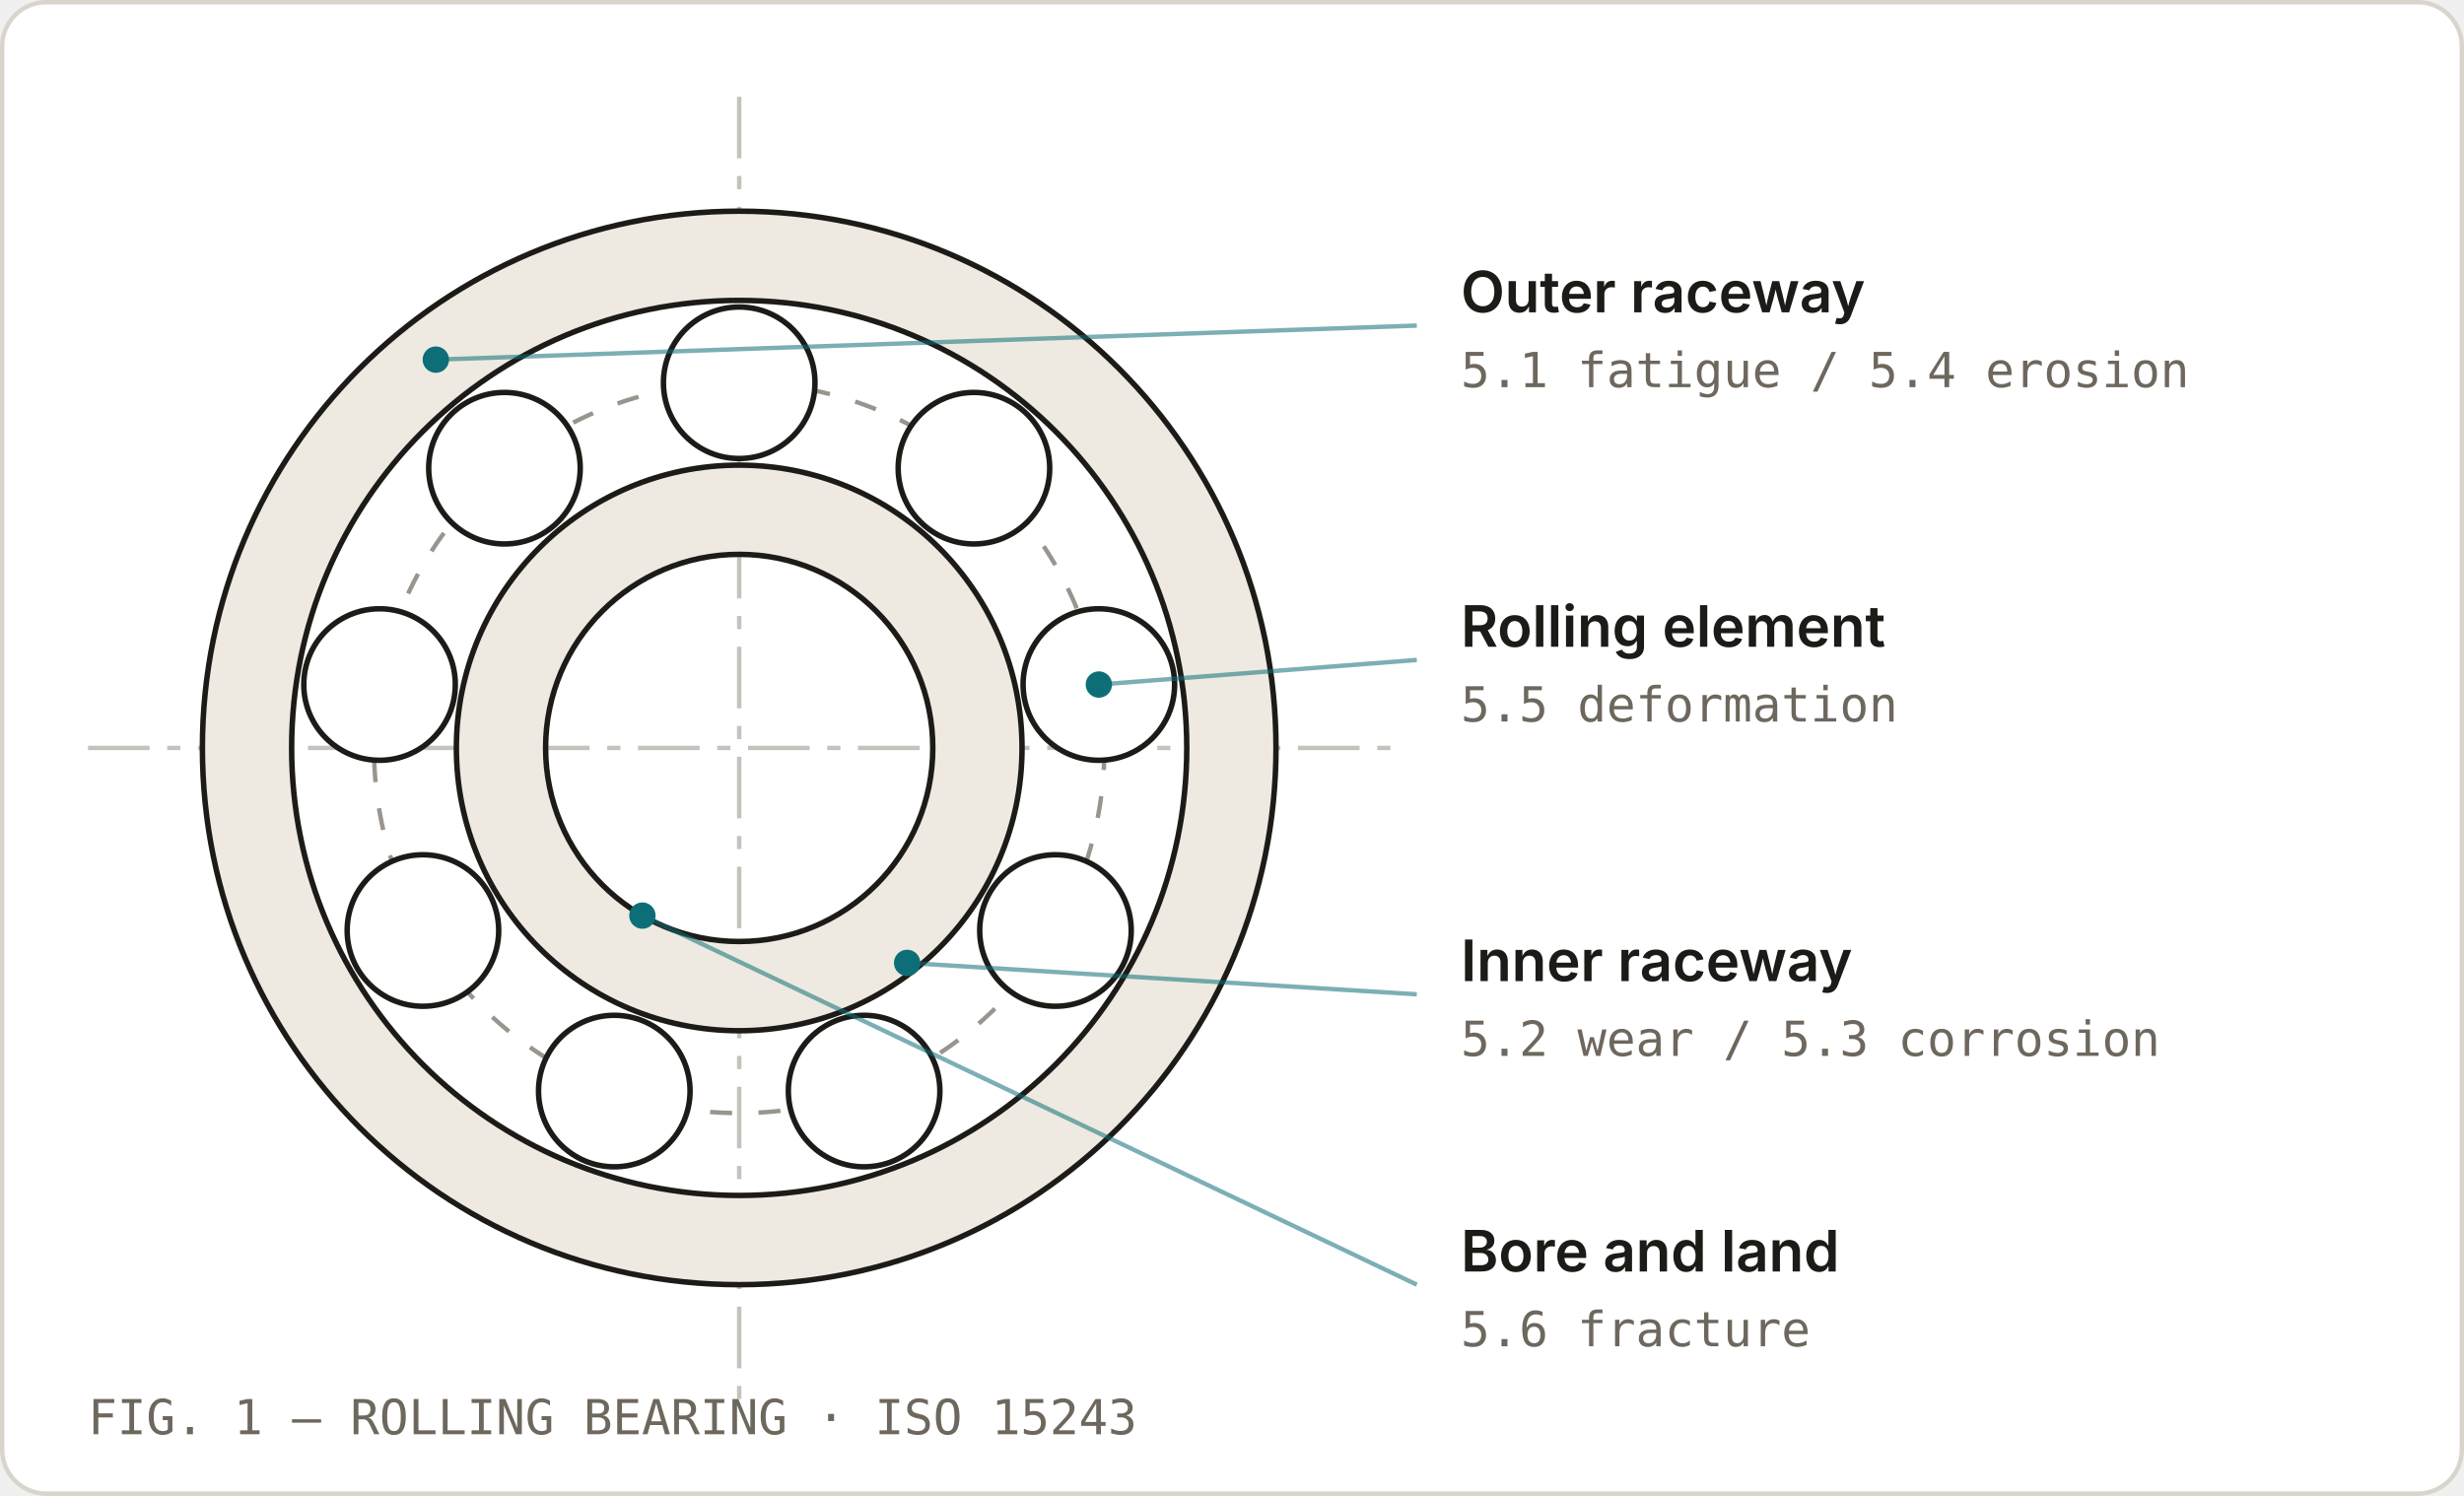
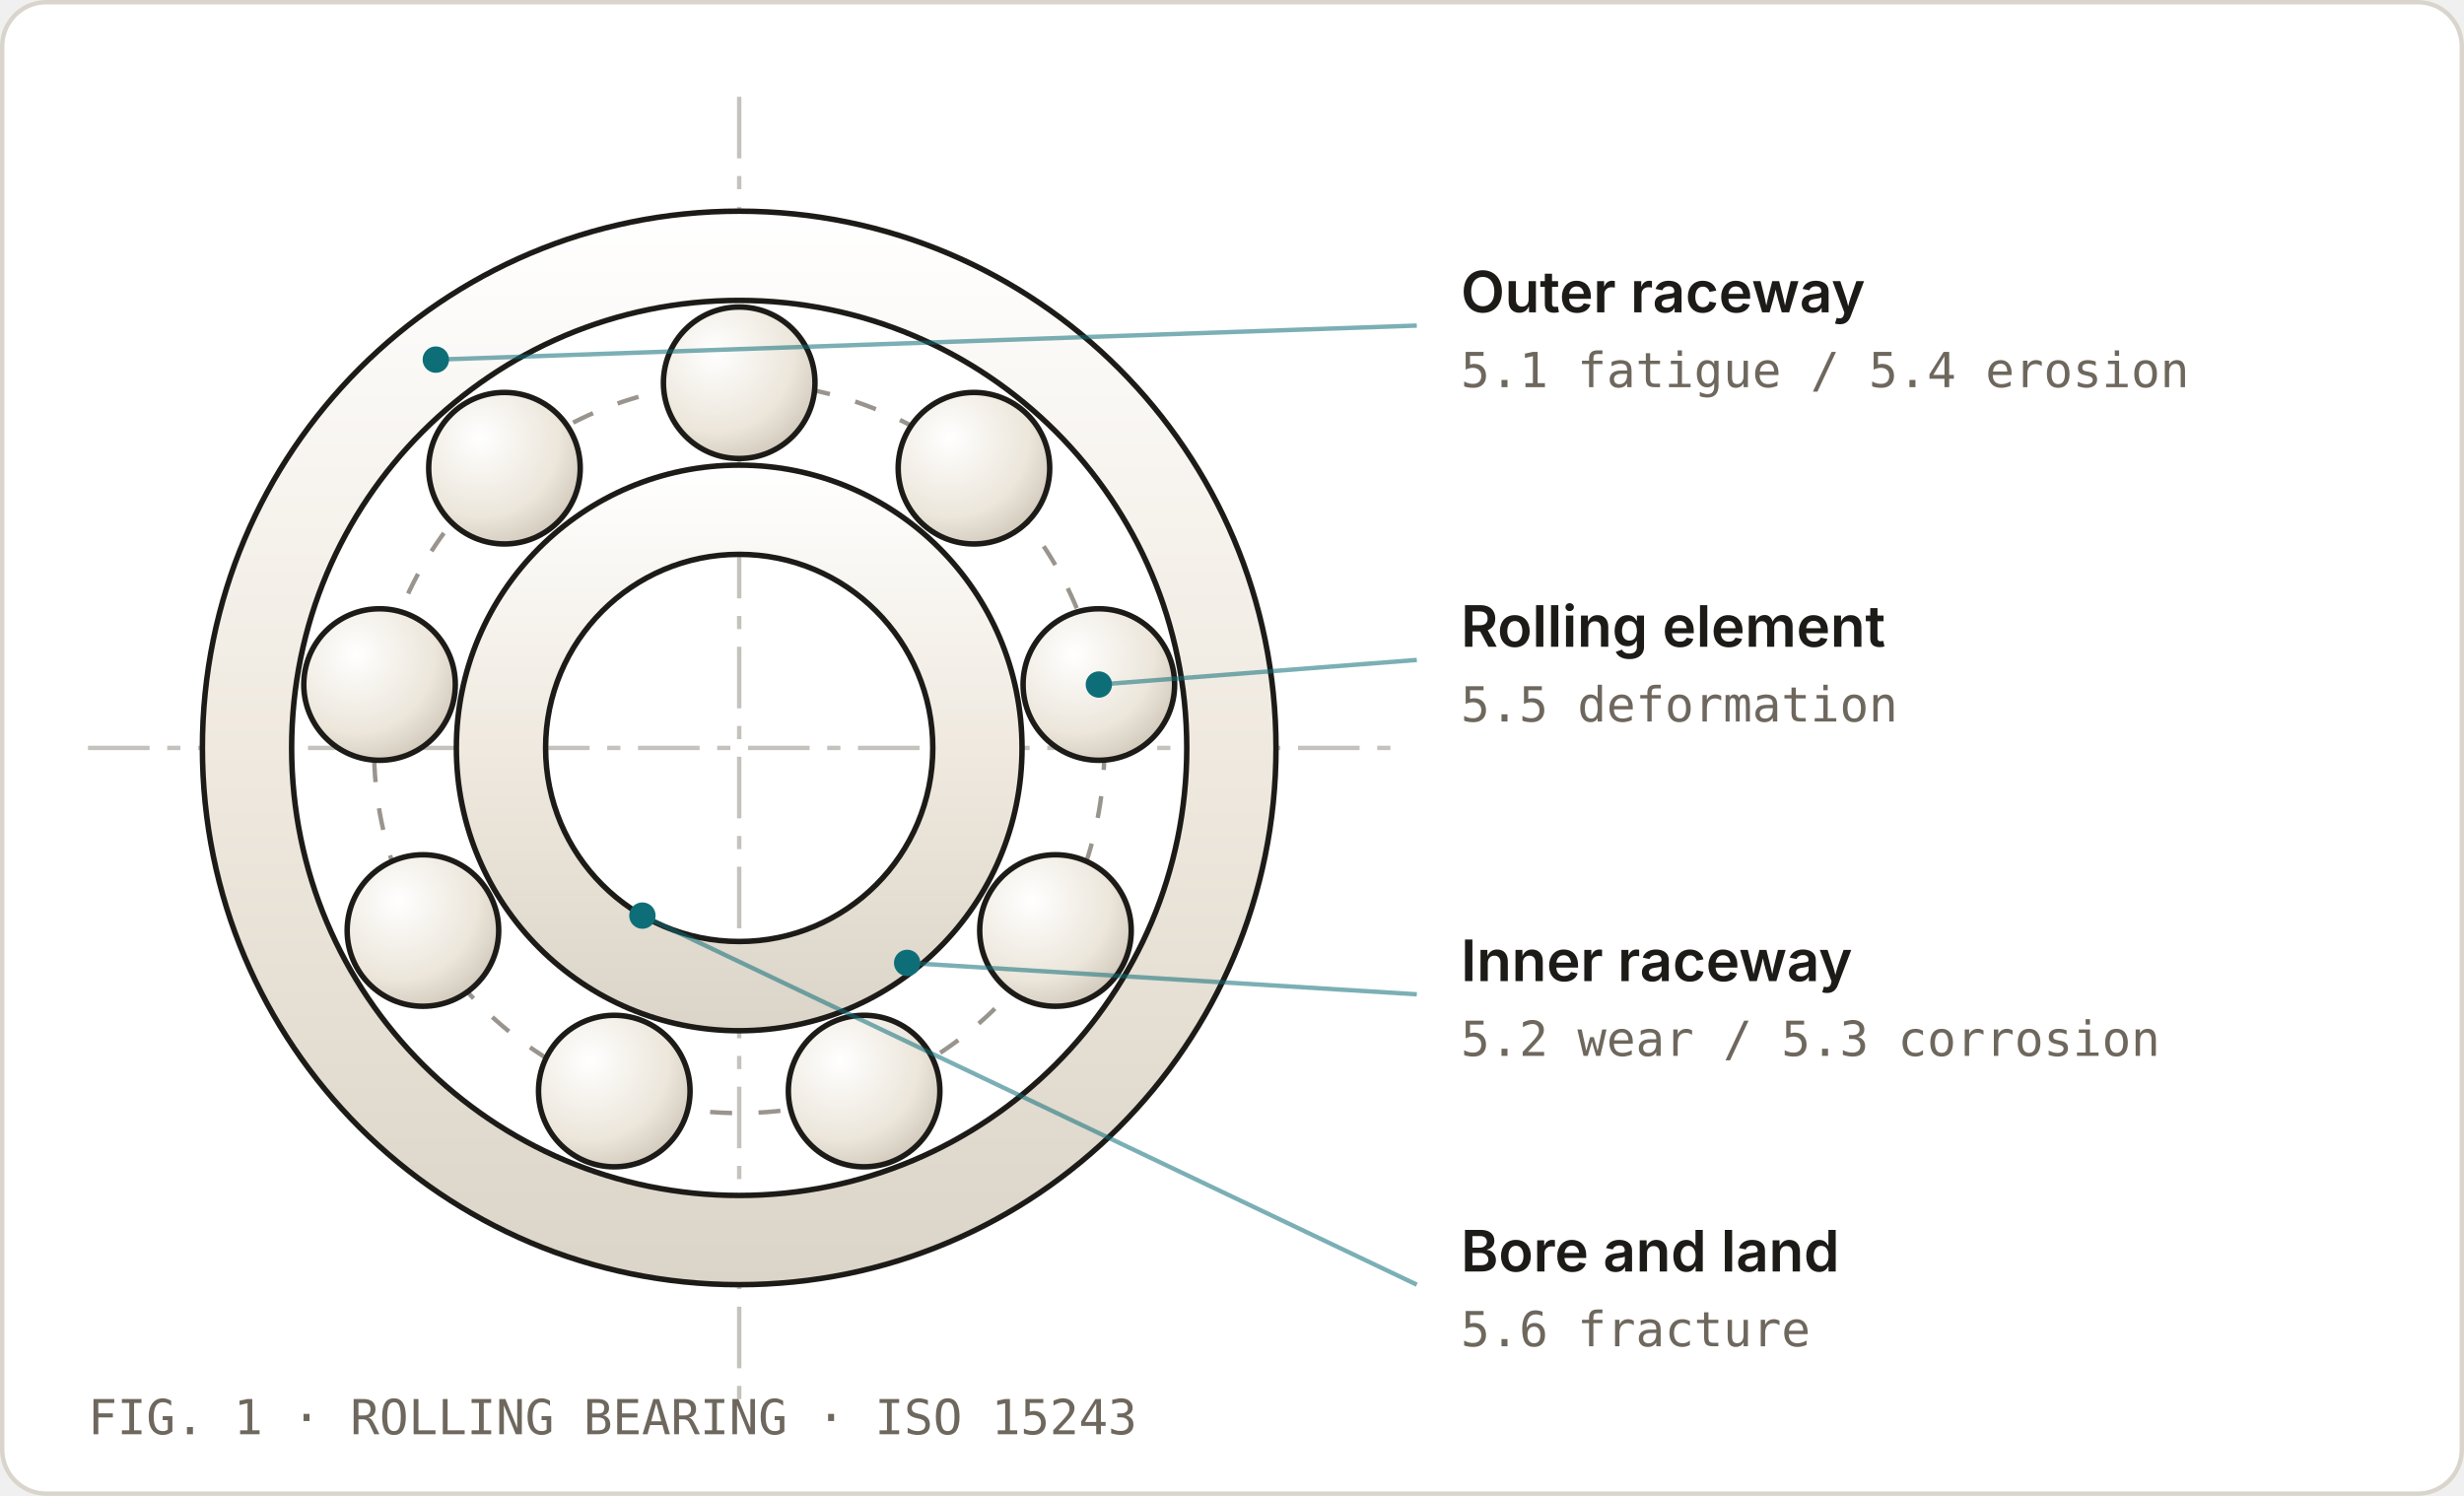
<svg xmlns="http://www.w3.org/2000/svg" viewBox="0 0 560 340" width="560" height="340" role="img" aria-label="Cutaway of a deep-groove ball bearing with ISO 15243 damage classes called out.">
+   <defs>
+     <linearGradient id="steel" x1="0" y1="0" x2="0" y2="1">
+       <stop offset="0" stop-color="#ffffff" />
+       <stop offset="0.5" stop-color="#efe9df" />
+       <stop offset="1" stop-color="#dbd4c8" />
+     </linearGradient>
+     <radialGradient id="ball" cx="0.34" cy="0.3" r="0.8">
+       <stop offset="0" stop-color="#ffffff" />
+       <stop offset="0.65" stop-color="#ece6db" />
+       <stop offset="1" stop-color="#ccc4b6" />
+     </radialGradient>
+   </defs>
  <rect x="0.5" y="0.5" width="559" height="339" rx="10" fill="#ffffff" stroke="#d9d5cc" />
  <path d="M 20 170 H 316 M 168 22 V 318" fill="none" stroke="#6e675d" stroke-width="1" stroke-dasharray="14 4 3 4" opacity="0.4" />
-   <path d="M 46 170 a 122 122 0 1 0 244 0 a 122 122 0 1 0 -244 0 Z M 66.28 170 a 101.72 101.72 0 1 0 203.44 0 a 101.72 101.72 0 1 0 -203.44 0 Z" fill-rule="evenodd" fill="#eeeae1" stroke="#1d1b17" stroke-width="1.25" />
-   <path d="M 103.72 170 a 64.28 64.28 0 1 0 128.56 0 a 64.28 64.28 0 1 0 -128.56 0 Z M 124 170 a 44 44 0 1 0 88 0 a 44 44 0 1 0 -88 0 Z" fill-rule="evenodd" fill="#eeeae1" stroke="#1d1b17" stroke-width="1.25" />
+   <path d="M 46 170 a 122 122 0 1 0 244 0 a 122 122 0 1 0 -244 0 Z M 66.28 170 a 101.72 101.72 0 1 0 203.44 0 a 101.72 101.72 0 1 0 -203.44 0 Z" fill-rule="evenodd" fill="url(#steel)" stroke="#1d1b17" stroke-width="1.25" />
+   <path d="M 103.72 170 a 64.28 64.28 0 1 0 128.56 0 a 64.28 64.28 0 1 0 -128.56 0 Z M 124 170 a 44 44 0 1 0 88 0 a 44 44 0 1 0 -88 0 Z" fill-rule="evenodd" fill="url(#steel)" stroke="#1d1b17" stroke-width="1.25" />
  <circle cx="168" cy="170" r="83" fill="none" stroke="#6e675d" stroke-width="1" stroke-dasharray="5 6" opacity="0.7" />
-   <circle cx="168.00" cy="87.00" r="17.22" fill="#ffffff" stroke="#1d1b17" stroke-width="1.25" />
-   <circle cx="221.35" cy="106.42" r="17.22" fill="#ffffff" stroke="#1d1b17" stroke-width="1.25" />
-   <circle cx="249.74" cy="155.59" r="17.22" fill="#ffffff" stroke="#1d1b17" stroke-width="1.25" />
-   <circle cx="239.88" cy="211.50" r="17.22" fill="#ffffff" stroke="#1d1b17" stroke-width="1.25" />
-   <circle cx="196.39" cy="247.99" r="17.22" fill="#ffffff" stroke="#1d1b17" stroke-width="1.25" />
-   <circle cx="139.61" cy="247.99" r="17.22" fill="#ffffff" stroke="#1d1b17" stroke-width="1.25" />
-   <circle cx="96.12" cy="211.50" r="17.22" fill="#ffffff" stroke="#1d1b17" stroke-width="1.25" />
-   <circle cx="86.26" cy="155.59" r="17.22" fill="#ffffff" stroke="#1d1b17" stroke-width="1.25" />
-   <circle cx="114.65" cy="106.42" r="17.22" fill="#ffffff" stroke="#1d1b17" stroke-width="1.25" />
+   <circle cx="168.00" cy="87.00" r="17.22" fill="url(#ball)" stroke="#1d1b17" stroke-width="1.25" />
+   <circle cx="221.35" cy="106.42" r="17.22" fill="url(#ball)" stroke="#1d1b17" stroke-width="1.25" />
+   <circle cx="249.74" cy="155.59" r="17.22" fill="url(#ball)" stroke="#1d1b17" stroke-width="1.25" />
+   <circle cx="239.88" cy="211.50" r="17.22" fill="url(#ball)" stroke="#1d1b17" stroke-width="1.25" />
+   <circle cx="196.39" cy="247.99" r="17.22" fill="url(#ball)" stroke="#1d1b17" stroke-width="1.25" />
+   <circle cx="139.61" cy="247.99" r="17.22" fill="url(#ball)" stroke="#1d1b17" stroke-width="1.25" />
+   <circle cx="96.12" cy="211.50" r="17.22" fill="url(#ball)" stroke="#1d1b17" stroke-width="1.25" />
+   <circle cx="86.26" cy="155.59" r="17.22" fill="url(#ball)" stroke="#1d1b17" stroke-width="1.25" />
+   <circle cx="114.65" cy="106.42" r="17.22" fill="url(#ball)" stroke="#1d1b17" stroke-width="1.25" />
  <path d="M 99.05 81.74 L 99.05 81.74 L 322 74" fill="none" stroke="#0e6e78" stroke-width="1" opacity="0.55" />
  <circle cx="99.05" cy="81.74" r="3" fill="#0e6e78" />
  <text x="332" y="71" font-size="13" fill="#1d1b17" font-family="ui-sans-serif, system-ui, -apple-system, Segoe UI, sans-serif" text-anchor="start" font-weight="600">Outer raceway</text>
  <text x="332" y="88" font-size="11" fill="#6e675d" font-family="ui-monospace, SFMono-Regular, Menlo, monospace" text-anchor="start" font-weight="400">5.1 fatigue / 5.4 erosion</text>
  <path d="M 249.74 155.59 L 249.74 155.59 L 322 150" fill="none" stroke="#0e6e78" stroke-width="1" opacity="0.55" />
  <circle cx="249.74" cy="155.59" r="3" fill="#0e6e78" />
  <text x="332" y="147" font-size="13" fill="#1d1b17" font-family="ui-sans-serif, system-ui, -apple-system, Segoe UI, sans-serif" text-anchor="start" font-weight="600">Rolling element</text>
  <text x="332" y="164" font-size="11" fill="#6e675d" font-family="ui-monospace, SFMono-Regular, Menlo, monospace" text-anchor="start" font-weight="400">5.5 deformation</text>
  <path d="M 206.17 218.86 L 206.17 218.86 L 322 226" fill="none" stroke="#0e6e78" stroke-width="1" opacity="0.55" />
  <circle cx="206.17" cy="218.86" r="3" fill="#0e6e78" />
  <text x="332" y="223" font-size="13" fill="#1d1b17" font-family="ui-sans-serif, system-ui, -apple-system, Segoe UI, sans-serif" text-anchor="start" font-weight="600">Inner raceway</text>
  <text x="332" y="240" font-size="11" fill="#6e675d" font-family="ui-monospace, SFMono-Regular, Menlo, monospace" text-anchor="start" font-weight="400">5.2 wear / 5.3 corrosion</text>
  <path d="M 146 208.11 L 146 208.11 L 322 292" fill="none" stroke="#0e6e78" stroke-width="1" opacity="0.55" />
  <circle cx="146.00" cy="208.11" r="3" fill="#0e6e78" />
  <text x="332" y="289" font-size="13" fill="#1d1b17" font-family="ui-sans-serif, system-ui, -apple-system, Segoe UI, sans-serif" text-anchor="start" font-weight="600">Bore and land</text>
  <text x="332" y="306" font-size="11" fill="#6e675d" font-family="ui-monospace, SFMono-Regular, Menlo, monospace" text-anchor="start" font-weight="400">5.6 fracture</text>
-   <text x="20" y="326" font-size="11" fill="#6e675d" font-family="ui-monospace, SFMono-Regular, Menlo, monospace" text-anchor="start" font-weight="400">FIG. 1 — ROLLING BEARING · ISO 15243</text>
+   <text x="20" y="326" font-size="11" fill="#6e675d" font-family="ui-monospace, SFMono-Regular, Menlo, monospace" text-anchor="start" font-weight="400">FIG. 1 · ROLLING BEARING · ISO 15243</text>
</svg>
